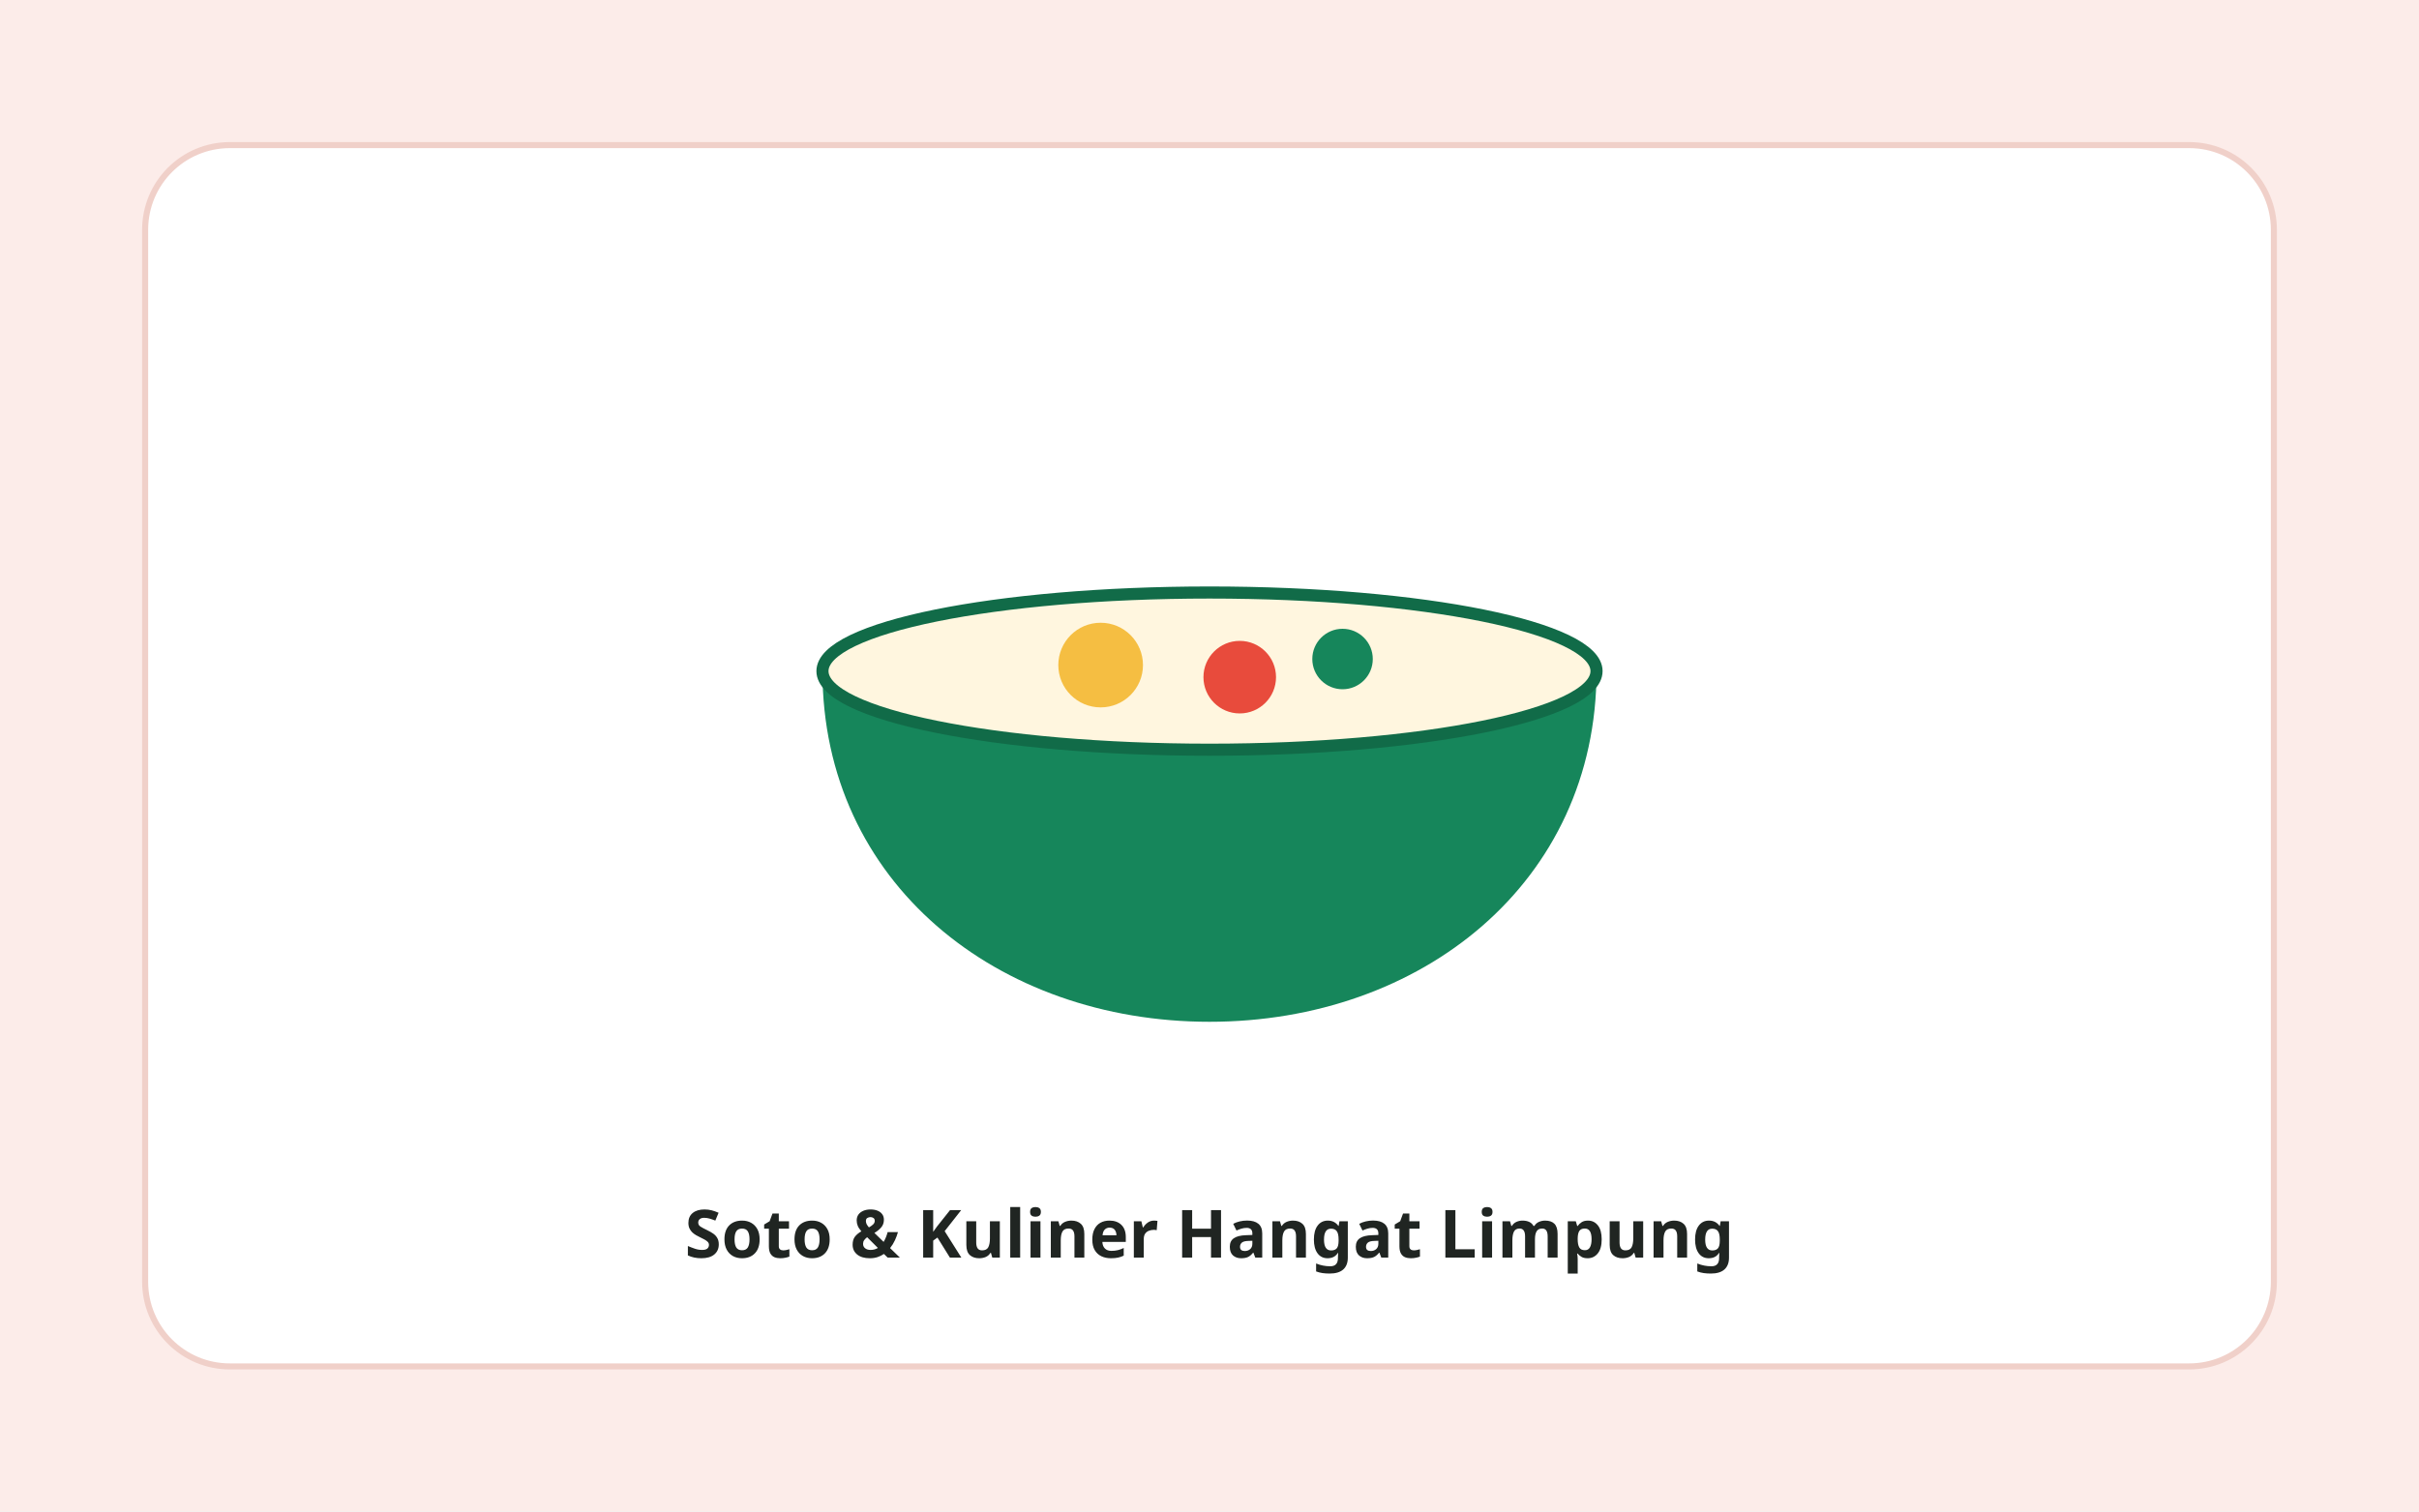
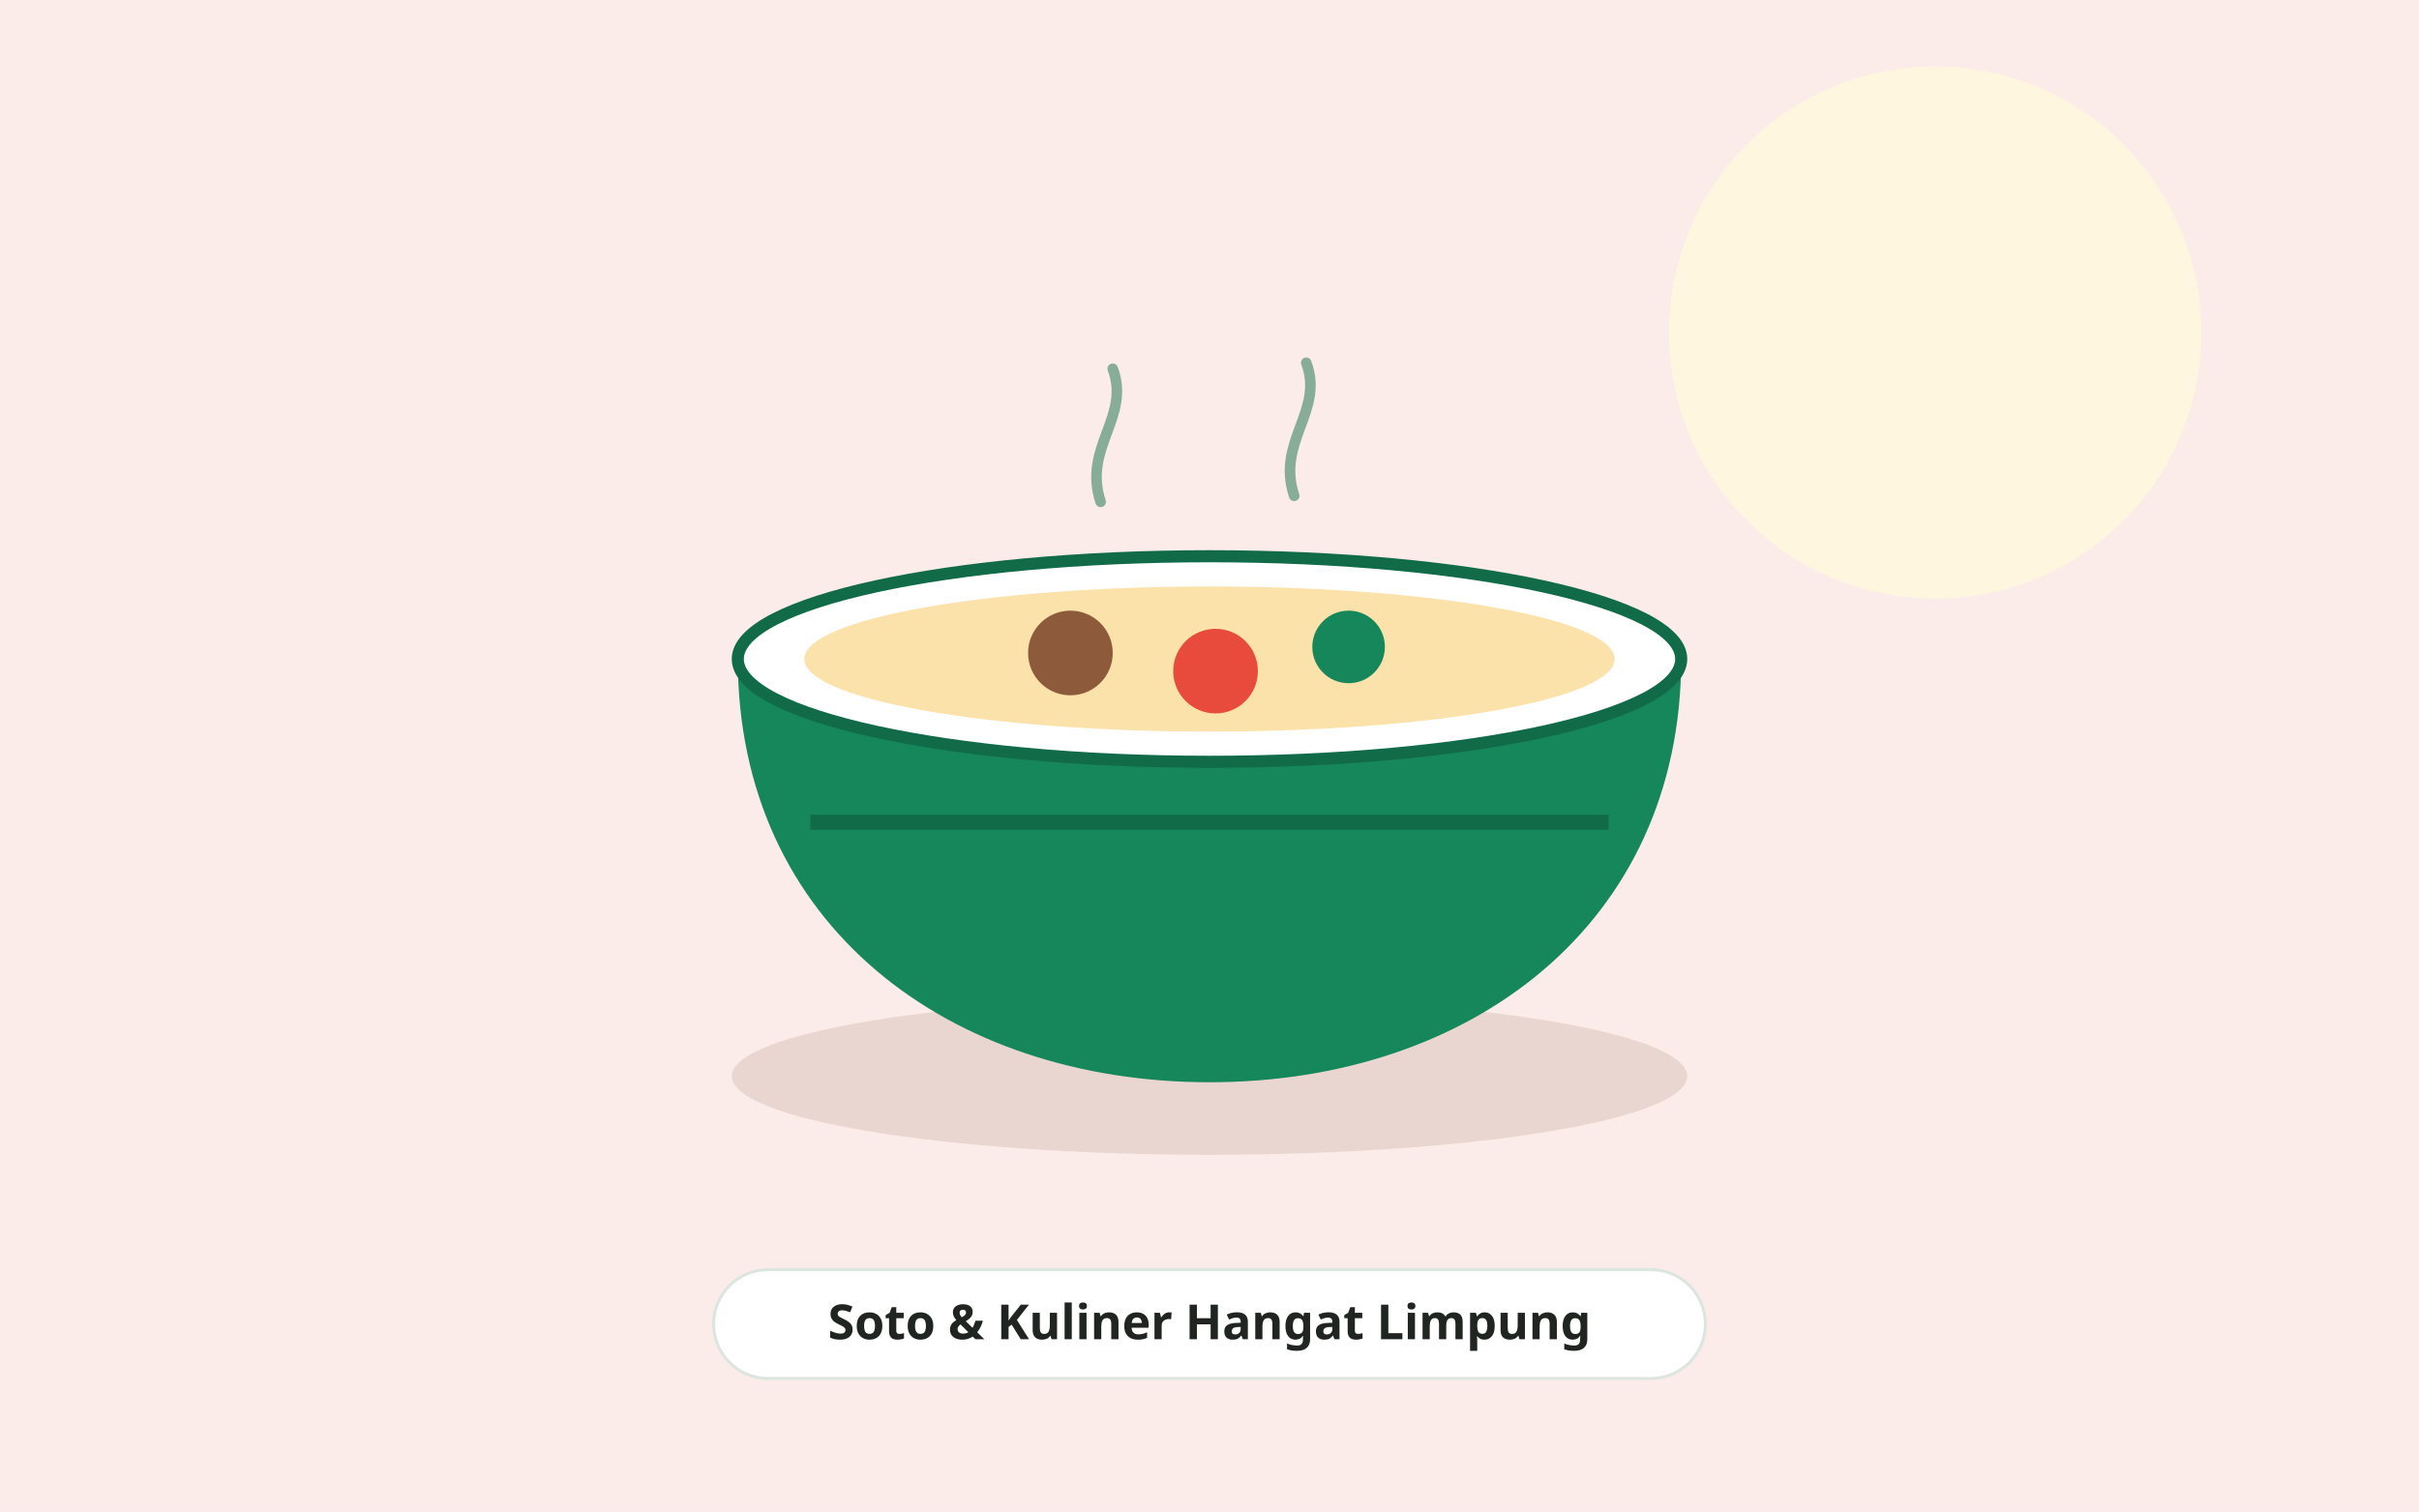
<svg xmlns="http://www.w3.org/2000/svg" width="800" height="500" viewBox="0 0 800 500" fill="none">
  <rect width="800" height="500" fill="#FCECE9" />
-   <rect x="48" y="48" width="704" height="404" rx="28" fill="#FFFFFF" stroke="#F0D0C9" stroke-width="2" />
-   <path d="M272 222H528C528 292 470 338 400 338C330 338 272 292 272 222Z" fill="#16865B" />
-   <ellipse cx="400" cy="222" rx="128" ry="26" fill="#FFF6DF" stroke="#116B48" stroke-width="4" />
-   <circle cx="364" cy="220" r="14" fill="#F5BE42" />
-   <circle cx="410" cy="224" r="12" fill="#E84B3C" />
-   <circle cx="444" cy="218" r="10" fill="#16865B" />
-   <text x="400" y="416" text-anchor="middle" fill="#202522" font-family="system-ui, sans-serif" font-size="22" font-weight="700">Soto &amp; Kuliner Hangat Limpung</text>
+   <circle cx="640" cy="110" r="88" fill="#FFF6DF" />
+   <ellipse cx="400" cy="356" rx="158" ry="26" fill="#E9D6D0" />
+   <path d="M244 218H556C556 306 486 358 400 358C314 358 244 306 244 218Z" fill="#16865B" />
+   <path d="M268 272H532" stroke="#116B48" stroke-width="5" />
+   <ellipse cx="400" cy="218" rx="156" ry="34" fill="#FFFFFF" stroke="#116B48" stroke-width="4" />
+   <ellipse cx="400" cy="218" rx="134" ry="24" fill="#F5BE42" opacity="0.45" />
+   <circle cx="354" cy="216" r="14" fill="#8D5A3B" />
+   <circle cx="402" cy="222" r="14" fill="#E84B3C" />
+   <circle cx="446" cy="214" r="12" fill="#16865B" />
+   <path d="M364 166C358 148 374 138 368 122" stroke="#116B48" stroke-width="3.5" stroke-linecap="round" opacity="0.5" />
+   <path d="M428 164C422 146 438 136 432 120" stroke="#116B48" stroke-width="3.5" stroke-linecap="round" opacity="0.5" />
+   <rect x="236" y="420" width="328" height="36" rx="18" fill="#FFFFFF" stroke="#DCE5DF" />
+   <text x="400" y="443" text-anchor="middle" fill="#202522" font-family="system-ui, sans-serif" font-size="16" font-weight="700">Soto &amp; Kuliner Hangat Limpung</text>
</svg>
